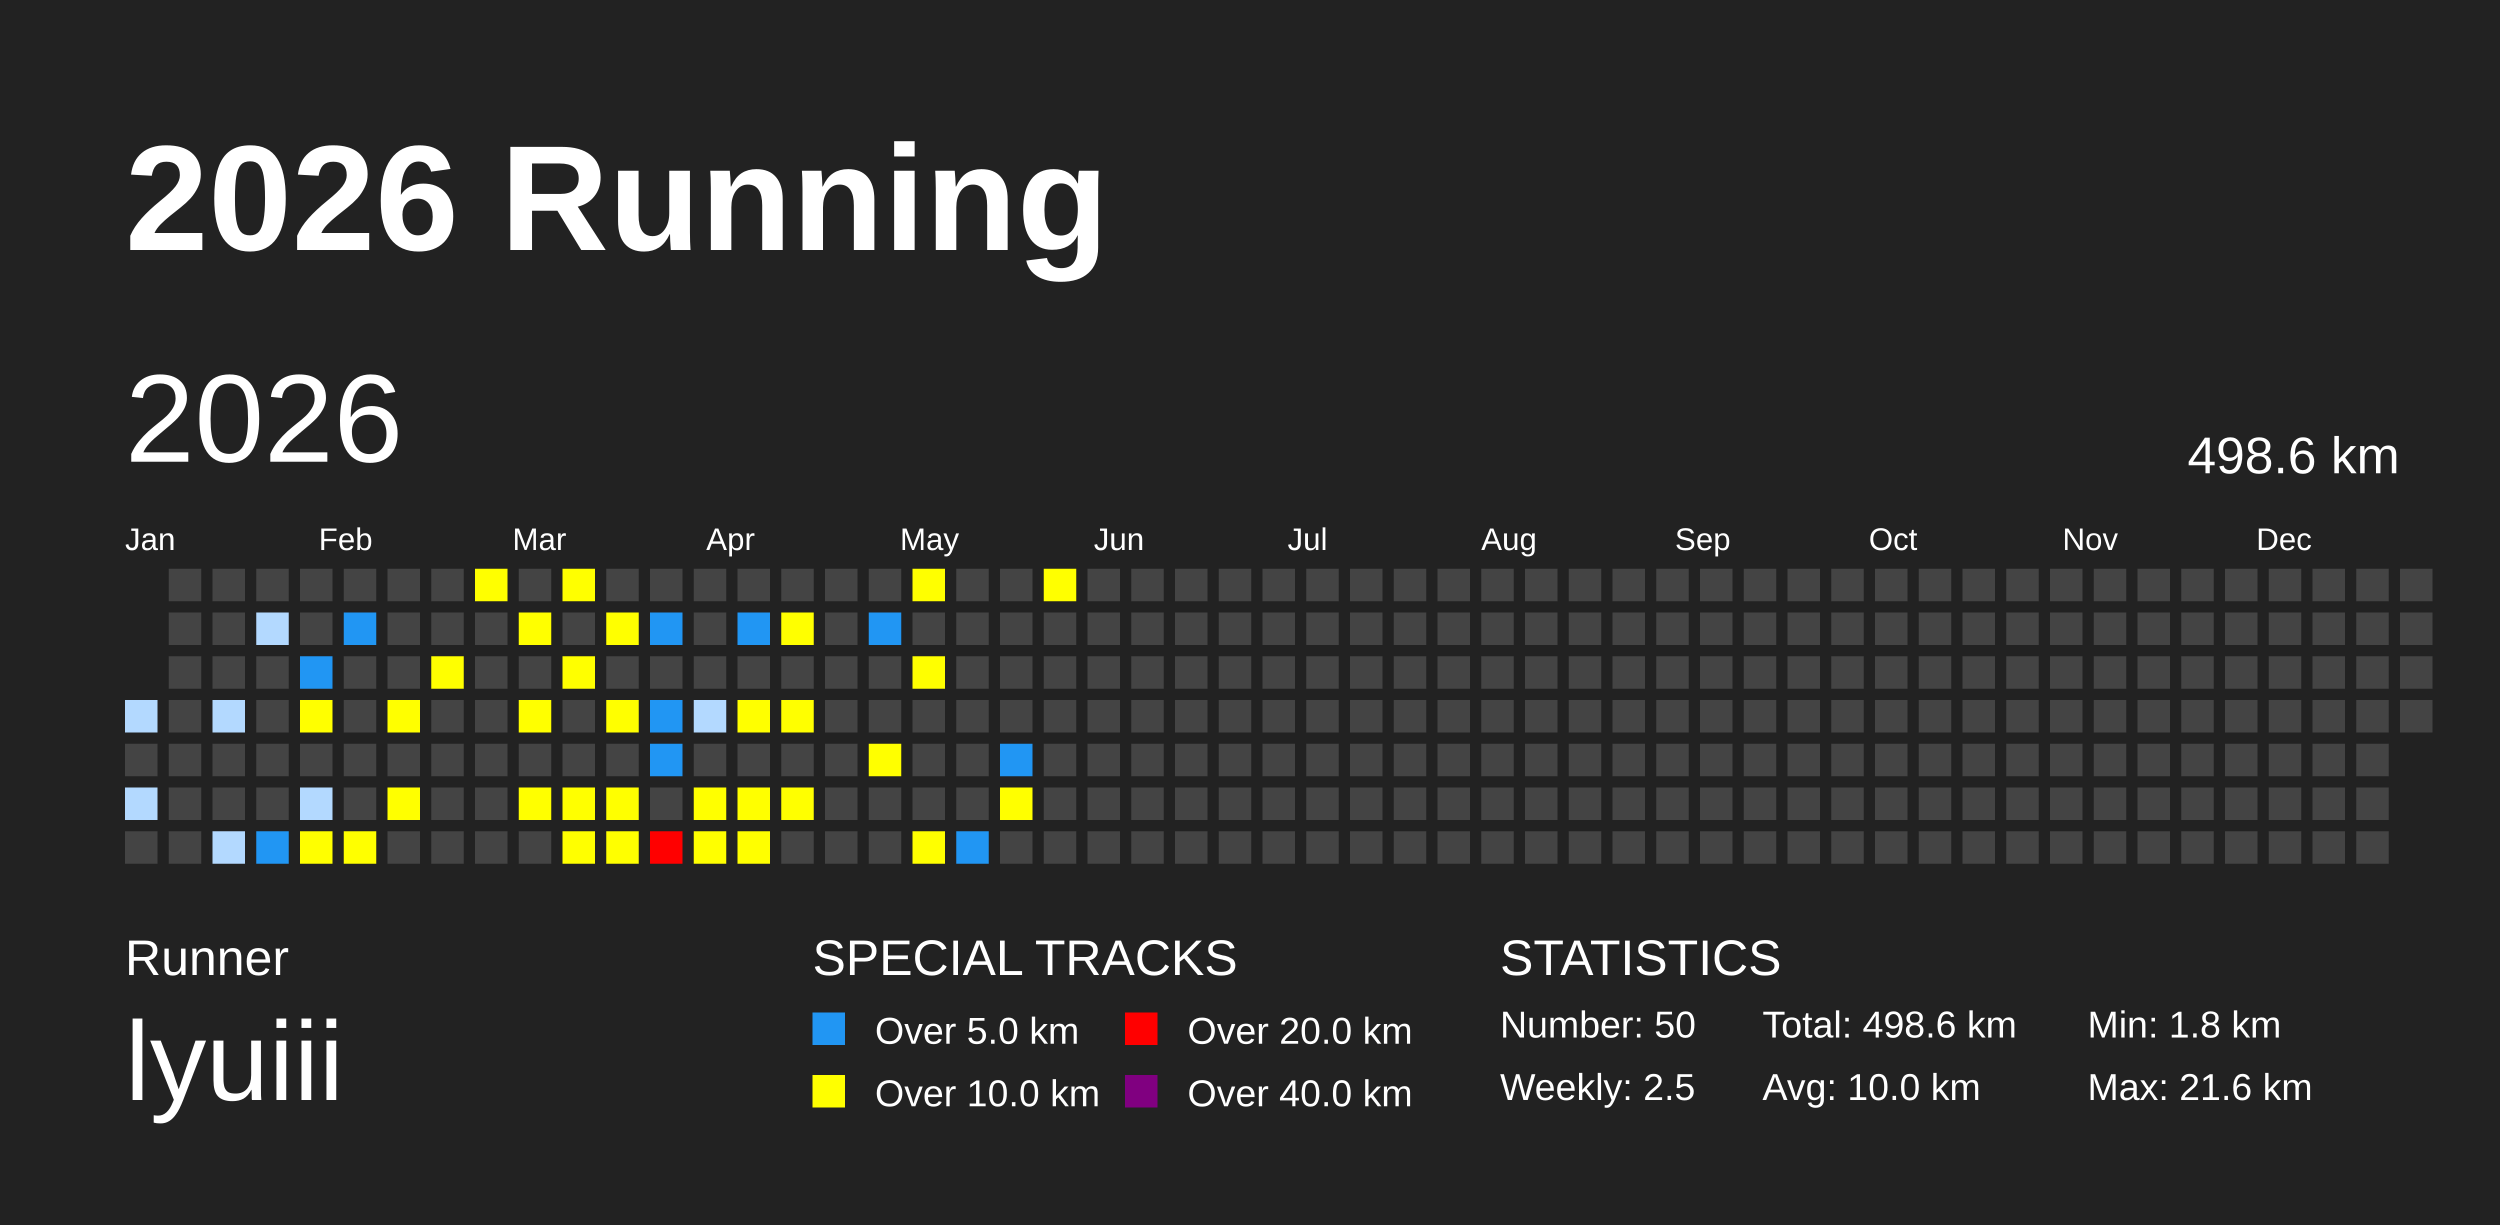
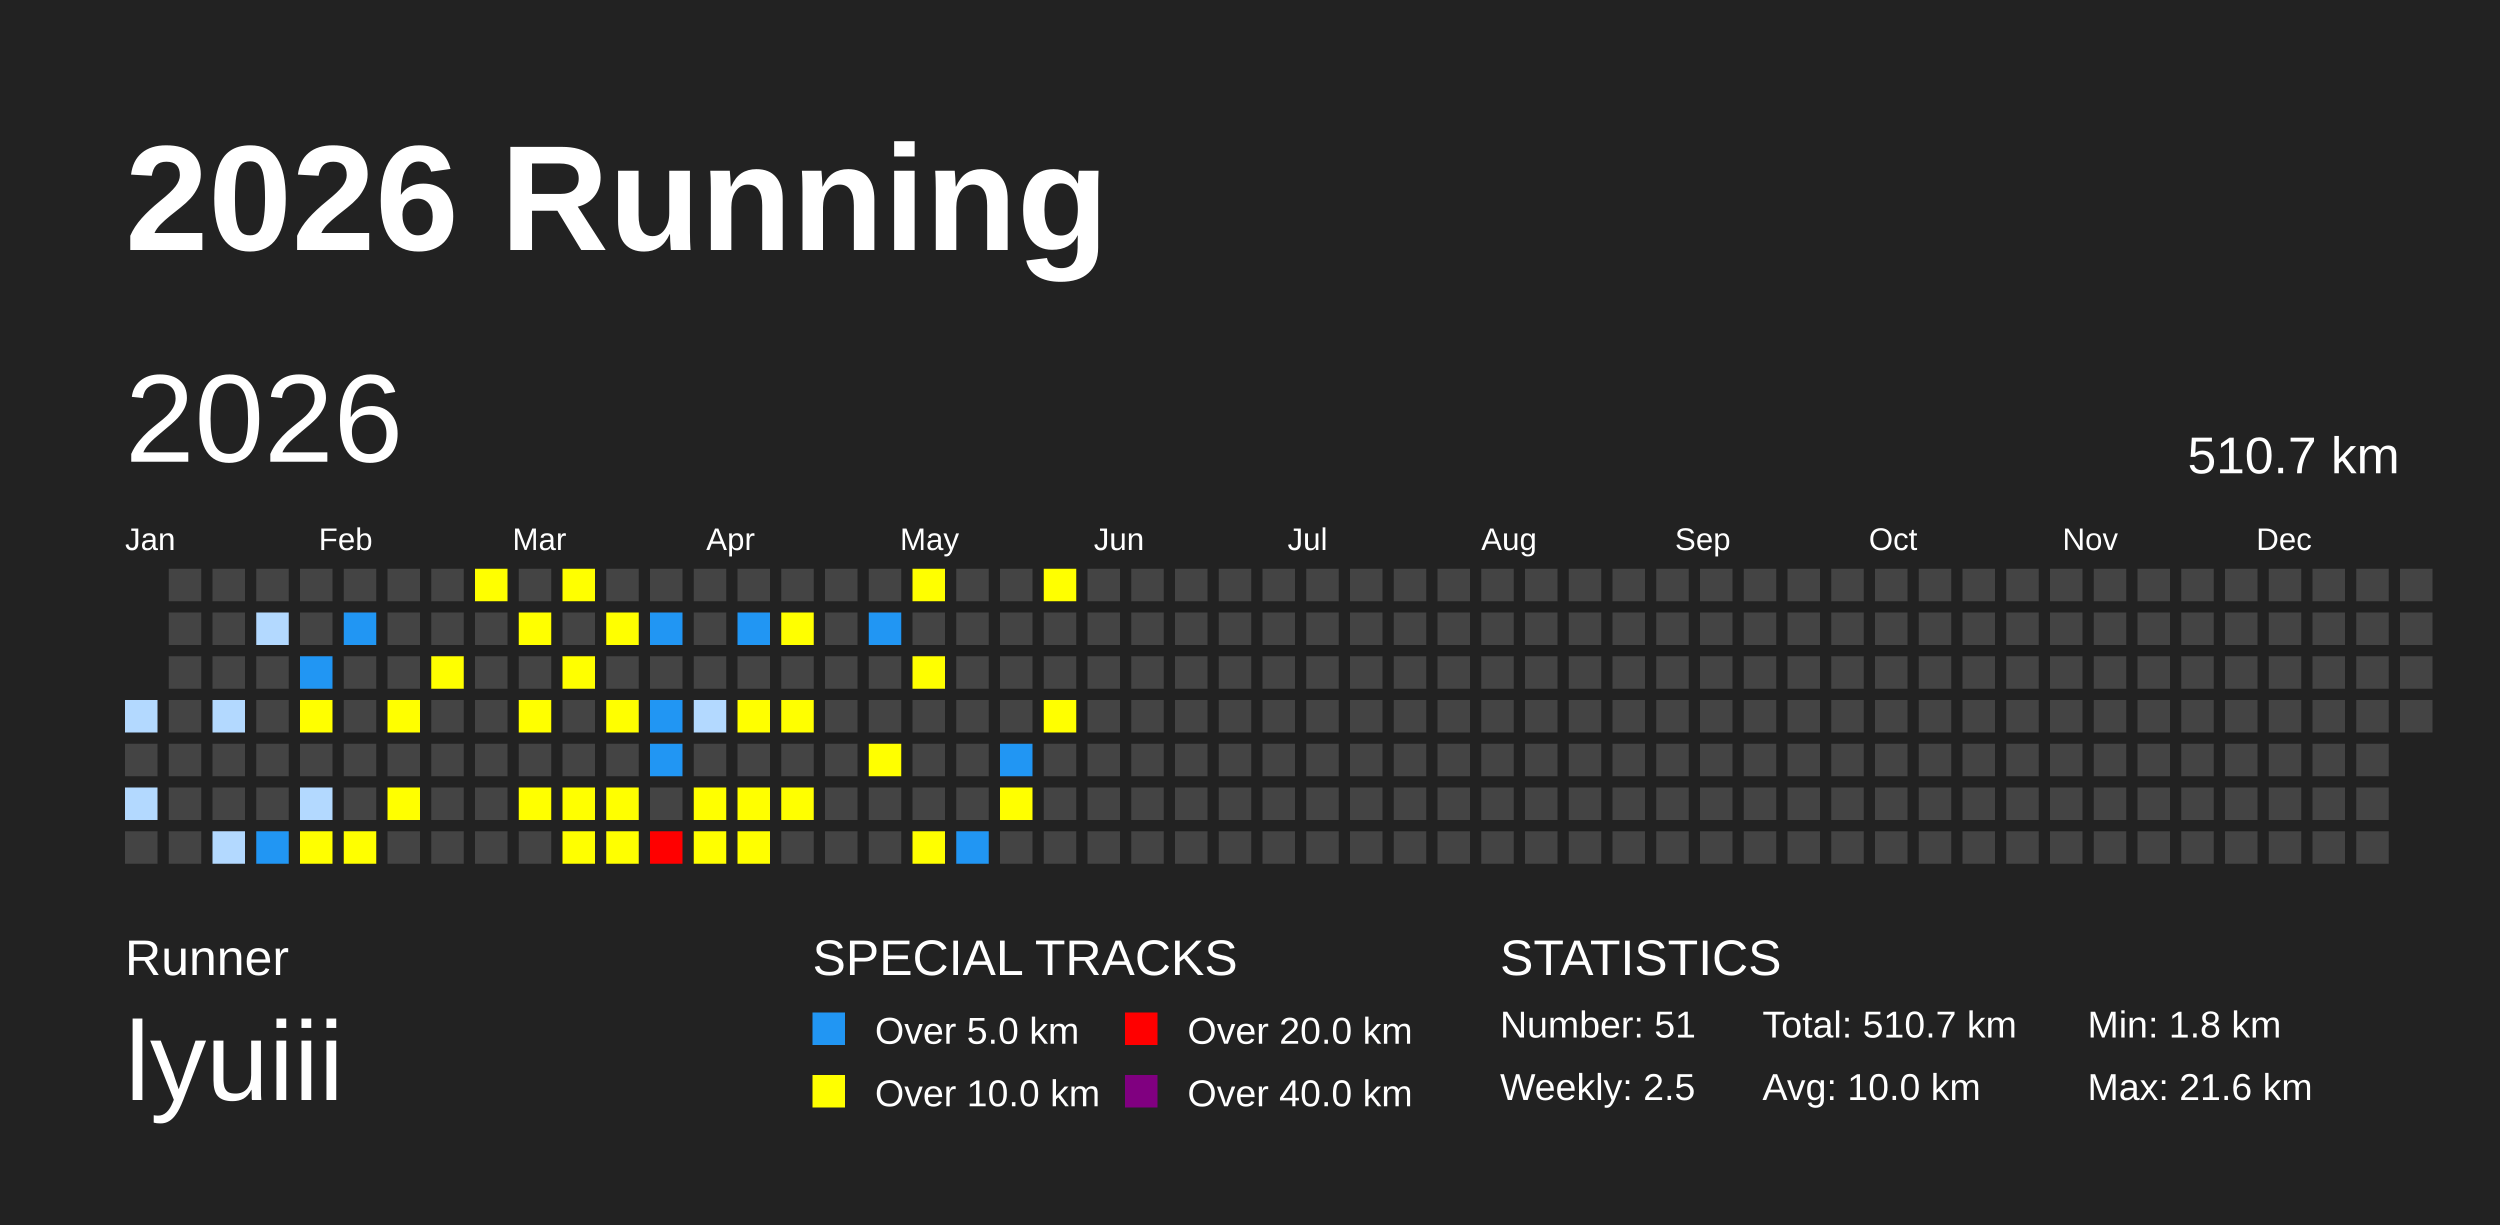
<svg xmlns="http://www.w3.org/2000/svg" baseProfile="full" height="98mm" version="1.1" viewBox="0,0,200,98" width="200mm">
  <defs />
  <rect fill="#222222" height="98" width="200" x="0" y="0" />
  <text fill="#FFFFFF" style="font-size:12px; font-family:Arial; font-weight:bold;" x="10" y="20">2026 Running</text>
  <text fill="#FFFFFF" style="font-size:4px; font-family:Arial" x="10" y="78">Runner</text>
  <text fill="#FFFFFF" style="font-size:9px; font-family:Arial" x="10" y="88">lyuiii</text>
  <text fill="#FFFFFF" style="font-size:4px; font-family:Arial" x="65" y="78">SPECIAL TRACKS</text>
  <rect fill="#2196F3" height="2.6" width="2.6" x="65" y="81" />
  <text fill="#FFFFFF" style="font-size:3px; font-family:Arial" x="70" y="83.5">Over 5.0 km</text>
  <rect fill="yellow" height="2.6" width="2.6" x="65" y="86" />
  <text fill="#FFFFFF" style="font-size:3px; font-family:Arial" x="70" y="88.5">Over 10.0 km</text>
  <rect fill="red" height="2.6" width="2.6" x="90" y="81" />
  <text fill="#FFFFFF" style="font-size:3px; font-family:Arial" x="95" y="83.5">Over 20.0 km</text>
  <rect fill="purple" height="2.6" width="2.6" x="90" y="86" />
  <text fill="#FFFFFF" style="font-size:3px; font-family:Arial" x="95" y="88.5">Over 40.0 km</text>
  <text fill="#FFFFFF" style="font-size:4px; font-family:Arial" x="120" y="78">STATISTICS</text>
-   <text fill="#FFFFFF" style="font-size:3px; font-family:Arial" x="120" y="83">Number: 50</text>
+   <text fill="#FFFFFF" style="font-size:3px; font-family:Arial" x="120" y="83">Number: 51</text>
  <text fill="#FFFFFF" style="font-size:3px; font-family:Arial" x="120" y="88">Weekly: 2.5</text>
-   <text fill="#FFFFFF" style="font-size:3px; font-family:Arial" x="141" y="83">Total: 498.6 km</text>
+   <text fill="#FFFFFF" style="font-size:3px; font-family:Arial" x="141" y="83">Total: 510.7 km</text>
  <text fill="#FFFFFF" style="font-size:3px; font-family:Arial" x="141" y="88">Avg: 10.0 km</text>
  <text fill="#FFFFFF" style="font-size:3px; font-family:Arial" x="167" y="83">Min: 1.8 km</text>
  <text fill="#FFFFFF" style="font-size:3px; font-family:Arial" x="167" y="88">Max: 21.6 km</text>
  <text dominant-baseline="hanging" fill="#FFFFFF" style="font-size:10.0px; font-family:Arial;" x="10" y="30">2026</text>
-   <text dominant-baseline="hanging" fill="#FFFFFF" style="font-size:4.125px; font-family:Arial;" x="175" y="35">498.6 km</text>
+   <text dominant-baseline="hanging" fill="#FFFFFF" style="font-size:4.125px; font-family:Arial;" x="175" y="35">510.7 km</text>
  <text fill="#FFFFFF" style="font-size:2.5px; font-family:Arial" x="10.0" y="44">Jan</text>
  <text fill="#FFFFFF" style="font-size:2.5px; font-family:Arial" x="25.5" y="44">Feb</text>
  <text fill="#FFFFFF" style="font-size:2.5px; font-family:Arial" x="41.0" y="44">Mar</text>
  <text fill="#FFFFFF" style="font-size:2.5px; font-family:Arial" x="56.5" y="44">Apr</text>
  <text fill="#FFFFFF" style="font-size:2.5px; font-family:Arial" x="72.0" y="44">May</text>
  <text fill="#FFFFFF" style="font-size:2.5px; font-family:Arial" x="87.5" y="44">Jun</text>
  <text fill="#FFFFFF" style="font-size:2.5px; font-family:Arial" x="103.0" y="44">Jul</text>
  <text fill="#FFFFFF" style="font-size:2.5px; font-family:Arial" x="118.5" y="44">Aug</text>
  <text fill="#FFFFFF" style="font-size:2.5px; font-family:Arial" x="134.0" y="44">Sep</text>
  <text fill="#FFFFFF" style="font-size:2.5px; font-family:Arial" x="149.5" y="44">Oct</text>
  <text fill="#FFFFFF" style="font-size:2.5px; font-family:Arial" x="165.0" y="44">Nov</text>
  <text fill="#FFFFFF" style="font-size:2.5px; font-family:Arial" x="180.5" y="44">Dec</text>
  <rect fill="#b3d9ff" height="2.6" width="2.6" x="10.0" y="56.0" />
  <rect fill="#444444" height="2.6" width="2.6" x="10.0" y="59.5" />
  <rect fill="#b3d9ff" height="2.6" width="2.6" x="10.0" y="63.0" />
  <rect fill="#444444" height="2.6" width="2.6" x="10.0" y="66.5" />
  <rect fill="#444444" height="2.6" width="2.6" x="13.5" y="45.5" />
  <rect fill="#444444" height="2.6" width="2.6" x="13.5" y="49.0" />
  <rect fill="#444444" height="2.6" width="2.6" x="13.5" y="52.5" />
  <rect fill="#444444" height="2.6" width="2.6" x="13.5" y="56.0" />
  <rect fill="#444444" height="2.6" width="2.6" x="13.5" y="59.5" />
  <rect fill="#444444" height="2.6" width="2.6" x="13.5" y="63.0" />
  <rect fill="#444444" height="2.6" width="2.6" x="13.5" y="66.5" />
  <rect fill="#444444" height="2.6" width="2.6" x="17.0" y="45.5" />
  <rect fill="#444444" height="2.6" width="2.6" x="17.0" y="49.0" />
  <rect fill="#444444" height="2.6" width="2.6" x="17.0" y="52.5" />
  <rect fill="#b3d9ff" height="2.6" width="2.6" x="17.0" y="56.0" />
  <rect fill="#444444" height="2.6" width="2.6" x="17.0" y="59.5" />
  <rect fill="#444444" height="2.6" width="2.6" x="17.0" y="63.0" />
  <rect fill="#b3d9ff" height="2.6" width="2.6" x="17.0" y="66.5" />
  <rect fill="#444444" height="2.6" width="2.6" x="20.5" y="45.5" />
  <rect fill="#b3d9ff" height="2.6" width="2.6" x="20.5" y="49.0" />
  <rect fill="#444444" height="2.6" width="2.6" x="20.5" y="52.5" />
  <rect fill="#444444" height="2.6" width="2.6" x="20.5" y="56.0" />
  <rect fill="#444444" height="2.6" width="2.6" x="20.5" y="59.5" />
  <rect fill="#444444" height="2.6" width="2.6" x="20.5" y="63.0" />
  <rect fill="#2196F3" height="2.6" width="2.6" x="20.5" y="66.5" />
  <rect fill="#444444" height="2.6" width="2.6" x="24.0" y="45.5" />
  <rect fill="#444444" height="2.6" width="2.6" x="24.0" y="49.0" />
  <rect fill="#2196F3" height="2.6" width="2.6" x="24.0" y="52.5" />
  <rect fill="yellow" height="2.6" width="2.6" x="24.0" y="56.0" />
  <rect fill="#444444" height="2.6" width="2.6" x="24.0" y="59.5" />
  <rect fill="#b3d9ff" height="2.6" width="2.6" x="24.0" y="63.0" />
  <rect fill="yellow" height="2.6" width="2.6" x="24.0" y="66.5" />
  <rect fill="#444444" height="2.6" width="2.6" x="27.5" y="45.5" />
  <rect fill="#2196F3" height="2.6" width="2.6" x="27.5" y="49.0" />
  <rect fill="#444444" height="2.6" width="2.6" x="27.5" y="52.5" />
  <rect fill="#444444" height="2.6" width="2.6" x="27.5" y="56.0" />
  <rect fill="#444444" height="2.6" width="2.6" x="27.5" y="59.5" />
  <rect fill="#444444" height="2.6" width="2.6" x="27.5" y="63.0" />
  <rect fill="yellow" height="2.6" width="2.6" x="27.5" y="66.5" />
  <rect fill="#444444" height="2.6" width="2.6" x="31.0" y="45.5" />
  <rect fill="#444444" height="2.6" width="2.6" x="31.0" y="49.0" />
  <rect fill="#444444" height="2.6" width="2.6" x="31.0" y="52.5" />
  <rect fill="yellow" height="2.6" width="2.6" x="31.0" y="56.0" />
  <rect fill="#444444" height="2.6" width="2.6" x="31.0" y="59.5" />
  <rect fill="yellow" height="2.6" width="2.6" x="31.0" y="63.0" />
  <rect fill="#444444" height="2.6" width="2.6" x="31.0" y="66.5" />
  <rect fill="#444444" height="2.6" width="2.6" x="34.5" y="45.5" />
  <rect fill="#444444" height="2.6" width="2.6" x="34.5" y="49.0" />
  <rect fill="yellow" height="2.6" width="2.6" x="34.5" y="52.5" />
  <rect fill="#444444" height="2.6" width="2.6" x="34.5" y="56.0" />
  <rect fill="#444444" height="2.6" width="2.6" x="34.5" y="59.5" />
  <rect fill="#444444" height="2.6" width="2.6" x="34.5" y="63.0" />
  <rect fill="#444444" height="2.6" width="2.6" x="34.5" y="66.5" />
  <rect fill="yellow" height="2.6" width="2.6" x="38.0" y="45.5" />
  <rect fill="#444444" height="2.6" width="2.6" x="38.0" y="49.0" />
  <rect fill="#444444" height="2.6" width="2.6" x="38.0" y="52.5" />
  <rect fill="#444444" height="2.6" width="2.6" x="38.0" y="56.0" />
  <rect fill="#444444" height="2.6" width="2.6" x="38.0" y="59.5" />
  <rect fill="#444444" height="2.6" width="2.6" x="38.0" y="63.0" />
  <rect fill="#444444" height="2.6" width="2.6" x="38.0" y="66.5" />
  <rect fill="#444444" height="2.6" width="2.6" x="41.5" y="45.5" />
  <rect fill="yellow" height="2.6" width="2.6" x="41.5" y="49.0" />
  <rect fill="#444444" height="2.6" width="2.6" x="41.5" y="52.5" />
  <rect fill="yellow" height="2.6" width="2.6" x="41.5" y="56.0" />
  <rect fill="#444444" height="2.6" width="2.6" x="41.5" y="59.5" />
  <rect fill="yellow" height="2.6" width="2.6" x="41.5" y="63.0" />
  <rect fill="#444444" height="2.6" width="2.6" x="41.5" y="66.5" />
  <rect fill="yellow" height="2.6" width="2.6" x="45.0" y="45.5" />
  <rect fill="#444444" height="2.6" width="2.6" x="45.0" y="49.0" />
  <rect fill="yellow" height="2.6" width="2.6" x="45.0" y="52.5" />
  <rect fill="#444444" height="2.6" width="2.6" x="45.0" y="56.0" />
  <rect fill="#444444" height="2.6" width="2.6" x="45.0" y="59.5" />
  <rect fill="yellow" height="2.6" width="2.6" x="45.0" y="63.0" />
  <rect fill="yellow" height="2.6" width="2.6" x="45.0" y="66.5" />
  <rect fill="#444444" height="2.6" width="2.6" x="48.5" y="45.5" />
  <rect fill="yellow" height="2.6" width="2.6" x="48.5" y="49.0" />
  <rect fill="#444444" height="2.6" width="2.6" x="48.5" y="52.5" />
  <rect fill="yellow" height="2.6" width="2.6" x="48.5" y="56.0" />
  <rect fill="#444444" height="2.6" width="2.6" x="48.5" y="59.5" />
  <rect fill="yellow" height="2.6" width="2.6" x="48.5" y="63.0" />
  <rect fill="yellow" height="2.6" width="2.6" x="48.5" y="66.5" />
  <rect fill="#444444" height="2.6" width="2.6" x="52.0" y="45.5" />
  <rect fill="#2196F3" height="2.6" width="2.6" x="52.0" y="49.0" />
  <rect fill="#444444" height="2.6" width="2.6" x="52.0" y="52.5" />
  <rect fill="#2196F3" height="2.6" width="2.6" x="52.0" y="56.0" />
  <rect fill="#2196F3" height="2.6" width="2.6" x="52.0" y="59.5" />
  <rect fill="#444444" height="2.6" width="2.6" x="52.0" y="63.0" />
  <rect fill="red" height="2.6" width="2.6" x="52.0" y="66.5" />
  <rect fill="#444444" height="2.6" width="2.6" x="55.5" y="45.5" />
  <rect fill="#444444" height="2.6" width="2.6" x="55.5" y="49.0" />
  <rect fill="#444444" height="2.6" width="2.6" x="55.5" y="52.5" />
  <rect fill="#b3d9ff" height="2.6" width="2.6" x="55.5" y="56.0" />
  <rect fill="#444444" height="2.6" width="2.6" x="55.5" y="59.5" />
  <rect fill="yellow" height="2.6" width="2.6" x="55.5" y="63.0" />
  <rect fill="yellow" height="2.6" width="2.6" x="55.5" y="66.5" />
  <rect fill="#444444" height="2.6" width="2.6" x="59.0" y="45.5" />
  <rect fill="#2196F3" height="2.6" width="2.6" x="59.0" y="49.0" />
  <rect fill="#444444" height="2.6" width="2.6" x="59.0" y="52.5" />
  <rect fill="yellow" height="2.6" width="2.6" x="59.0" y="56.0" />
  <rect fill="#444444" height="2.6" width="2.6" x="59.0" y="59.5" />
  <rect fill="yellow" height="2.6" width="2.6" x="59.0" y="63.0" />
  <rect fill="yellow" height="2.6" width="2.6" x="59.0" y="66.5" />
  <rect fill="#444444" height="2.6" width="2.6" x="62.5" y="45.5" />
  <rect fill="yellow" height="2.6" width="2.6" x="62.5" y="49.0" />
  <rect fill="#444444" height="2.6" width="2.6" x="62.5" y="52.5" />
  <rect fill="yellow" height="2.6" width="2.6" x="62.5" y="56.0" />
  <rect fill="#444444" height="2.6" width="2.6" x="62.5" y="59.5" />
  <rect fill="yellow" height="2.6" width="2.6" x="62.5" y="63.0" />
  <rect fill="#444444" height="2.6" width="2.6" x="62.5" y="66.5" />
  <rect fill="#444444" height="2.6" width="2.6" x="66.0" y="45.5" />
  <rect fill="#444444" height="2.6" width="2.6" x="66.0" y="49.0" />
  <rect fill="#444444" height="2.6" width="2.6" x="66.0" y="52.5" />
  <rect fill="#444444" height="2.6" width="2.6" x="66.0" y="56.0" />
  <rect fill="#444444" height="2.6" width="2.6" x="66.0" y="59.5" />
  <rect fill="#444444" height="2.6" width="2.6" x="66.0" y="63.0" />
  <rect fill="#444444" height="2.6" width="2.6" x="66.0" y="66.5" />
  <rect fill="#444444" height="2.6" width="2.6" x="69.5" y="45.5" />
  <rect fill="#2196F3" height="2.6" width="2.6" x="69.5" y="49.0" />
  <rect fill="#444444" height="2.6" width="2.6" x="69.5" y="52.5" />
  <rect fill="#444444" height="2.6" width="2.6" x="69.5" y="56.0" />
  <rect fill="yellow" height="2.6" width="2.6" x="69.5" y="59.5" />
  <rect fill="#444444" height="2.6" width="2.6" x="69.5" y="63.0" />
  <rect fill="#444444" height="2.6" width="2.6" x="69.5" y="66.5" />
  <rect fill="yellow" height="2.6" width="2.6" x="73.0" y="45.5" />
  <rect fill="#444444" height="2.6" width="2.6" x="73.0" y="49.0" />
  <rect fill="yellow" height="2.6" width="2.6" x="73.0" y="52.5" />
  <rect fill="#444444" height="2.6" width="2.6" x="73.0" y="56.0" />
  <rect fill="#444444" height="2.6" width="2.6" x="73.0" y="59.5" />
  <rect fill="#444444" height="2.6" width="2.6" x="73.0" y="63.0" />
  <rect fill="yellow" height="2.6" width="2.6" x="73.0" y="66.5" />
  <rect fill="#444444" height="2.6" width="2.6" x="76.5" y="45.5" />
  <rect fill="#444444" height="2.6" width="2.6" x="76.5" y="49.0" />
  <rect fill="#444444" height="2.6" width="2.6" x="76.5" y="52.5" />
  <rect fill="#444444" height="2.6" width="2.6" x="76.5" y="56.0" />
  <rect fill="#444444" height="2.6" width="2.6" x="76.5" y="59.5" />
  <rect fill="#444444" height="2.6" width="2.6" x="76.5" y="63.0" />
  <rect fill="#2196F3" height="2.6" width="2.6" x="76.5" y="66.5" />
  <rect fill="#444444" height="2.6" width="2.6" x="80.0" y="45.5" />
  <rect fill="#444444" height="2.6" width="2.6" x="80.0" y="49.0" />
  <rect fill="#444444" height="2.6" width="2.6" x="80.0" y="52.5" />
  <rect fill="#444444" height="2.6" width="2.6" x="80.0" y="56.0" />
  <rect fill="#2196F3" height="2.6" width="2.6" x="80.0" y="59.5" />
  <rect fill="yellow" height="2.6" width="2.6" x="80.0" y="63.0" />
  <rect fill="#444444" height="2.6" width="2.6" x="80.0" y="66.5" />
  <rect fill="yellow" height="2.6" width="2.6" x="83.5" y="45.5" />
  <rect fill="#444444" height="2.6" width="2.6" x="83.5" y="49.0" />
  <rect fill="#444444" height="2.6" width="2.6" x="83.5" y="52.5" />
-   <rect fill="#444444" height="2.6" width="2.6" x="83.5" y="56.0" />
+   <rect fill="yellow" height="2.6" width="2.6" x="83.5" y="56.0" />
  <rect fill="#444444" height="2.6" width="2.6" x="83.5" y="59.5" />
  <rect fill="#444444" height="2.6" width="2.6" x="83.5" y="63.0" />
  <rect fill="#444444" height="2.6" width="2.6" x="83.5" y="66.5" />
  <rect fill="#444444" height="2.6" width="2.6" x="87.0" y="45.5" />
  <rect fill="#444444" height="2.6" width="2.6" x="87.0" y="49.0" />
  <rect fill="#444444" height="2.6" width="2.6" x="87.0" y="52.5" />
  <rect fill="#444444" height="2.6" width="2.6" x="87.0" y="56.0" />
  <rect fill="#444444" height="2.6" width="2.6" x="87.0" y="59.5" />
  <rect fill="#444444" height="2.6" width="2.6" x="87.0" y="63.0" />
  <rect fill="#444444" height="2.6" width="2.6" x="87.0" y="66.5" />
  <rect fill="#444444" height="2.6" width="2.6" x="90.5" y="45.5" />
  <rect fill="#444444" height="2.6" width="2.6" x="90.5" y="49.0" />
  <rect fill="#444444" height="2.6" width="2.6" x="90.5" y="52.5" />
  <rect fill="#444444" height="2.6" width="2.6" x="90.5" y="56.0" />
  <rect fill="#444444" height="2.6" width="2.6" x="90.5" y="59.5" />
  <rect fill="#444444" height="2.6" width="2.6" x="90.5" y="63.0" />
  <rect fill="#444444" height="2.6" width="2.6" x="90.5" y="66.5" />
  <rect fill="#444444" height="2.6" width="2.6" x="94.0" y="45.5" />
  <rect fill="#444444" height="2.6" width="2.6" x="94.0" y="49.0" />
  <rect fill="#444444" height="2.6" width="2.6" x="94.0" y="52.5" />
  <rect fill="#444444" height="2.6" width="2.6" x="94.0" y="56.0" />
  <rect fill="#444444" height="2.6" width="2.6" x="94.0" y="59.5" />
  <rect fill="#444444" height="2.6" width="2.6" x="94.0" y="63.0" />
  <rect fill="#444444" height="2.6" width="2.6" x="94.0" y="66.5" />
  <rect fill="#444444" height="2.6" width="2.6" x="97.5" y="45.5" />
  <rect fill="#444444" height="2.6" width="2.6" x="97.5" y="49.0" />
  <rect fill="#444444" height="2.6" width="2.6" x="97.5" y="52.5" />
  <rect fill="#444444" height="2.6" width="2.6" x="97.5" y="56.0" />
  <rect fill="#444444" height="2.6" width="2.6" x="97.5" y="59.5" />
  <rect fill="#444444" height="2.6" width="2.6" x="97.5" y="63.0" />
  <rect fill="#444444" height="2.6" width="2.6" x="97.5" y="66.5" />
  <rect fill="#444444" height="2.6" width="2.6" x="101.0" y="45.5" />
  <rect fill="#444444" height="2.6" width="2.6" x="101.0" y="49.0" />
  <rect fill="#444444" height="2.6" width="2.6" x="101.0" y="52.5" />
  <rect fill="#444444" height="2.6" width="2.6" x="101.0" y="56.0" />
  <rect fill="#444444" height="2.6" width="2.6" x="101.0" y="59.5" />
  <rect fill="#444444" height="2.6" width="2.6" x="101.0" y="63.0" />
  <rect fill="#444444" height="2.6" width="2.6" x="101.0" y="66.5" />
  <rect fill="#444444" height="2.6" width="2.6" x="104.5" y="45.5" />
  <rect fill="#444444" height="2.6" width="2.6" x="104.5" y="49.0" />
  <rect fill="#444444" height="2.6" width="2.6" x="104.5" y="52.5" />
  <rect fill="#444444" height="2.6" width="2.6" x="104.5" y="56.0" />
  <rect fill="#444444" height="2.6" width="2.6" x="104.5" y="59.5" />
  <rect fill="#444444" height="2.6" width="2.6" x="104.5" y="63.0" />
  <rect fill="#444444" height="2.6" width="2.6" x="104.5" y="66.5" />
  <rect fill="#444444" height="2.6" width="2.6" x="108.0" y="45.5" />
  <rect fill="#444444" height="2.6" width="2.6" x="108.0" y="49.0" />
  <rect fill="#444444" height="2.6" width="2.6" x="108.0" y="52.5" />
  <rect fill="#444444" height="2.6" width="2.6" x="108.0" y="56.0" />
  <rect fill="#444444" height="2.6" width="2.6" x="108.0" y="59.5" />
  <rect fill="#444444" height="2.6" width="2.6" x="108.0" y="63.0" />
  <rect fill="#444444" height="2.6" width="2.6" x="108.0" y="66.5" />
  <rect fill="#444444" height="2.6" width="2.6" x="111.5" y="45.5" />
  <rect fill="#444444" height="2.6" width="2.6" x="111.5" y="49.0" />
  <rect fill="#444444" height="2.6" width="2.6" x="111.5" y="52.5" />
  <rect fill="#444444" height="2.6" width="2.6" x="111.5" y="56.0" />
  <rect fill="#444444" height="2.6" width="2.6" x="111.5" y="59.5" />
  <rect fill="#444444" height="2.6" width="2.6" x="111.5" y="63.0" />
  <rect fill="#444444" height="2.6" width="2.6" x="111.5" y="66.5" />
  <rect fill="#444444" height="2.6" width="2.6" x="115.0" y="45.5" />
  <rect fill="#444444" height="2.6" width="2.6" x="115.0" y="49.0" />
  <rect fill="#444444" height="2.6" width="2.6" x="115.0" y="52.5" />
  <rect fill="#444444" height="2.6" width="2.6" x="115.0" y="56.0" />
  <rect fill="#444444" height="2.6" width="2.6" x="115.0" y="59.5" />
  <rect fill="#444444" height="2.6" width="2.6" x="115.0" y="63.0" />
  <rect fill="#444444" height="2.6" width="2.6" x="115.0" y="66.5" />
  <rect fill="#444444" height="2.6" width="2.6" x="118.5" y="45.5" />
  <rect fill="#444444" height="2.6" width="2.6" x="118.5" y="49.0" />
  <rect fill="#444444" height="2.6" width="2.6" x="118.5" y="52.5" />
  <rect fill="#444444" height="2.6" width="2.6" x="118.5" y="56.0" />
  <rect fill="#444444" height="2.6" width="2.6" x="118.5" y="59.5" />
  <rect fill="#444444" height="2.6" width="2.6" x="118.5" y="63.0" />
  <rect fill="#444444" height="2.6" width="2.6" x="118.5" y="66.5" />
  <rect fill="#444444" height="2.6" width="2.6" x="122.0" y="45.5" />
  <rect fill="#444444" height="2.6" width="2.6" x="122.0" y="49.0" />
  <rect fill="#444444" height="2.6" width="2.6" x="122.0" y="52.5" />
  <rect fill="#444444" height="2.6" width="2.6" x="122.0" y="56.0" />
  <rect fill="#444444" height="2.6" width="2.6" x="122.0" y="59.5" />
  <rect fill="#444444" height="2.6" width="2.6" x="122.0" y="63.0" />
  <rect fill="#444444" height="2.6" width="2.6" x="122.0" y="66.5" />
  <rect fill="#444444" height="2.6" width="2.6" x="125.5" y="45.5" />
  <rect fill="#444444" height="2.6" width="2.6" x="125.5" y="49.0" />
  <rect fill="#444444" height="2.6" width="2.6" x="125.5" y="52.5" />
  <rect fill="#444444" height="2.6" width="2.6" x="125.5" y="56.0" />
  <rect fill="#444444" height="2.6" width="2.6" x="125.5" y="59.5" />
  <rect fill="#444444" height="2.6" width="2.6" x="125.5" y="63.0" />
  <rect fill="#444444" height="2.6" width="2.6" x="125.5" y="66.5" />
  <rect fill="#444444" height="2.6" width="2.6" x="129.0" y="45.5" />
  <rect fill="#444444" height="2.6" width="2.6" x="129.0" y="49.0" />
  <rect fill="#444444" height="2.6" width="2.6" x="129.0" y="52.5" />
  <rect fill="#444444" height="2.6" width="2.6" x="129.0" y="56.0" />
  <rect fill="#444444" height="2.6" width="2.6" x="129.0" y="59.5" />
  <rect fill="#444444" height="2.6" width="2.6" x="129.0" y="63.0" />
  <rect fill="#444444" height="2.6" width="2.6" x="129.0" y="66.5" />
  <rect fill="#444444" height="2.6" width="2.6" x="132.5" y="45.5" />
  <rect fill="#444444" height="2.6" width="2.6" x="132.5" y="49.0" />
  <rect fill="#444444" height="2.6" width="2.6" x="132.5" y="52.5" />
  <rect fill="#444444" height="2.6" width="2.6" x="132.5" y="56.0" />
  <rect fill="#444444" height="2.6" width="2.6" x="132.5" y="59.5" />
  <rect fill="#444444" height="2.6" width="2.6" x="132.5" y="63.0" />
  <rect fill="#444444" height="2.6" width="2.6" x="132.5" y="66.5" />
  <rect fill="#444444" height="2.6" width="2.6" x="136.0" y="45.5" />
  <rect fill="#444444" height="2.6" width="2.6" x="136.0" y="49.0" />
  <rect fill="#444444" height="2.6" width="2.6" x="136.0" y="52.5" />
  <rect fill="#444444" height="2.6" width="2.6" x="136.0" y="56.0" />
  <rect fill="#444444" height="2.6" width="2.6" x="136.0" y="59.5" />
  <rect fill="#444444" height="2.6" width="2.6" x="136.0" y="63.0" />
  <rect fill="#444444" height="2.6" width="2.6" x="136.0" y="66.5" />
  <rect fill="#444444" height="2.6" width="2.6" x="139.5" y="45.5" />
  <rect fill="#444444" height="2.6" width="2.6" x="139.5" y="49.0" />
  <rect fill="#444444" height="2.6" width="2.6" x="139.5" y="52.5" />
  <rect fill="#444444" height="2.6" width="2.6" x="139.5" y="56.0" />
  <rect fill="#444444" height="2.6" width="2.6" x="139.5" y="59.5" />
  <rect fill="#444444" height="2.6" width="2.6" x="139.5" y="63.0" />
  <rect fill="#444444" height="2.6" width="2.6" x="139.5" y="66.5" />
  <rect fill="#444444" height="2.6" width="2.6" x="143.0" y="45.5" />
  <rect fill="#444444" height="2.6" width="2.6" x="143.0" y="49.0" />
  <rect fill="#444444" height="2.6" width="2.6" x="143.0" y="52.5" />
  <rect fill="#444444" height="2.6" width="2.6" x="143.0" y="56.0" />
  <rect fill="#444444" height="2.6" width="2.6" x="143.0" y="59.5" />
  <rect fill="#444444" height="2.6" width="2.6" x="143.0" y="63.0" />
  <rect fill="#444444" height="2.6" width="2.6" x="143.0" y="66.5" />
  <rect fill="#444444" height="2.6" width="2.6" x="146.5" y="45.5" />
  <rect fill="#444444" height="2.6" width="2.6" x="146.5" y="49.0" />
  <rect fill="#444444" height="2.6" width="2.6" x="146.5" y="52.5" />
  <rect fill="#444444" height="2.6" width="2.6" x="146.5" y="56.0" />
  <rect fill="#444444" height="2.6" width="2.6" x="146.5" y="59.5" />
  <rect fill="#444444" height="2.6" width="2.6" x="146.5" y="63.0" />
  <rect fill="#444444" height="2.6" width="2.6" x="146.5" y="66.5" />
  <rect fill="#444444" height="2.6" width="2.6" x="150.0" y="45.5" />
  <rect fill="#444444" height="2.6" width="2.6" x="150.0" y="49.0" />
  <rect fill="#444444" height="2.6" width="2.6" x="150.0" y="52.5" />
  <rect fill="#444444" height="2.6" width="2.6" x="150.0" y="56.0" />
  <rect fill="#444444" height="2.6" width="2.6" x="150.0" y="59.5" />
  <rect fill="#444444" height="2.6" width="2.6" x="150.0" y="63.0" />
  <rect fill="#444444" height="2.6" width="2.6" x="150.0" y="66.5" />
  <rect fill="#444444" height="2.6" width="2.6" x="153.5" y="45.5" />
  <rect fill="#444444" height="2.6" width="2.6" x="153.5" y="49.0" />
  <rect fill="#444444" height="2.6" width="2.6" x="153.5" y="52.5" />
  <rect fill="#444444" height="2.6" width="2.6" x="153.5" y="56.0" />
  <rect fill="#444444" height="2.6" width="2.6" x="153.5" y="59.5" />
  <rect fill="#444444" height="2.6" width="2.6" x="153.5" y="63.0" />
  <rect fill="#444444" height="2.6" width="2.6" x="153.5" y="66.5" />
  <rect fill="#444444" height="2.6" width="2.6" x="157.0" y="45.5" />
  <rect fill="#444444" height="2.6" width="2.6" x="157.0" y="49.0" />
  <rect fill="#444444" height="2.6" width="2.6" x="157.0" y="52.5" />
  <rect fill="#444444" height="2.6" width="2.6" x="157.0" y="56.0" />
  <rect fill="#444444" height="2.6" width="2.6" x="157.0" y="59.5" />
  <rect fill="#444444" height="2.6" width="2.6" x="157.0" y="63.0" />
  <rect fill="#444444" height="2.6" width="2.6" x="157.0" y="66.5" />
  <rect fill="#444444" height="2.6" width="2.6" x="160.5" y="45.5" />
  <rect fill="#444444" height="2.6" width="2.6" x="160.5" y="49.0" />
  <rect fill="#444444" height="2.6" width="2.6" x="160.5" y="52.5" />
  <rect fill="#444444" height="2.6" width="2.6" x="160.5" y="56.0" />
  <rect fill="#444444" height="2.6" width="2.6" x="160.5" y="59.5" />
  <rect fill="#444444" height="2.6" width="2.6" x="160.5" y="63.0" />
  <rect fill="#444444" height="2.6" width="2.6" x="160.5" y="66.5" />
  <rect fill="#444444" height="2.6" width="2.6" x="164.0" y="45.5" />
  <rect fill="#444444" height="2.6" width="2.6" x="164.0" y="49.0" />
  <rect fill="#444444" height="2.6" width="2.6" x="164.0" y="52.5" />
  <rect fill="#444444" height="2.6" width="2.6" x="164.0" y="56.0" />
  <rect fill="#444444" height="2.6" width="2.6" x="164.0" y="59.5" />
  <rect fill="#444444" height="2.6" width="2.6" x="164.0" y="63.0" />
  <rect fill="#444444" height="2.6" width="2.6" x="164.0" y="66.5" />
  <rect fill="#444444" height="2.6" width="2.6" x="167.5" y="45.5" />
  <rect fill="#444444" height="2.6" width="2.6" x="167.5" y="49.0" />
  <rect fill="#444444" height="2.6" width="2.6" x="167.5" y="52.5" />
  <rect fill="#444444" height="2.6" width="2.6" x="167.5" y="56.0" />
  <rect fill="#444444" height="2.6" width="2.6" x="167.5" y="59.5" />
  <rect fill="#444444" height="2.6" width="2.6" x="167.5" y="63.0" />
  <rect fill="#444444" height="2.6" width="2.6" x="167.5" y="66.5" />
  <rect fill="#444444" height="2.6" width="2.6" x="171.0" y="45.5" />
  <rect fill="#444444" height="2.6" width="2.6" x="171.0" y="49.0" />
  <rect fill="#444444" height="2.6" width="2.6" x="171.0" y="52.5" />
  <rect fill="#444444" height="2.6" width="2.6" x="171.0" y="56.0" />
  <rect fill="#444444" height="2.6" width="2.6" x="171.0" y="59.5" />
  <rect fill="#444444" height="2.6" width="2.6" x="171.0" y="63.0" />
  <rect fill="#444444" height="2.6" width="2.6" x="171.0" y="66.5" />
  <rect fill="#444444" height="2.6" width="2.6" x="174.5" y="45.5" />
  <rect fill="#444444" height="2.6" width="2.6" x="174.5" y="49.0" />
  <rect fill="#444444" height="2.6" width="2.6" x="174.5" y="52.5" />
  <rect fill="#444444" height="2.6" width="2.6" x="174.5" y="56.0" />
  <rect fill="#444444" height="2.6" width="2.6" x="174.5" y="59.5" />
  <rect fill="#444444" height="2.6" width="2.6" x="174.5" y="63.0" />
  <rect fill="#444444" height="2.6" width="2.6" x="174.5" y="66.5" />
  <rect fill="#444444" height="2.6" width="2.6" x="178.0" y="45.5" />
  <rect fill="#444444" height="2.6" width="2.6" x="178.0" y="49.0" />
  <rect fill="#444444" height="2.6" width="2.6" x="178.0" y="52.5" />
  <rect fill="#444444" height="2.6" width="2.6" x="178.0" y="56.0" />
  <rect fill="#444444" height="2.6" width="2.6" x="178.0" y="59.5" />
  <rect fill="#444444" height="2.6" width="2.6" x="178.0" y="63.0" />
  <rect fill="#444444" height="2.6" width="2.6" x="178.0" y="66.5" />
  <rect fill="#444444" height="2.6" width="2.6" x="181.5" y="45.5" />
  <rect fill="#444444" height="2.6" width="2.6" x="181.5" y="49.0" />
  <rect fill="#444444" height="2.6" width="2.6" x="181.5" y="52.5" />
  <rect fill="#444444" height="2.6" width="2.6" x="181.5" y="56.0" />
  <rect fill="#444444" height="2.6" width="2.6" x="181.5" y="59.5" />
  <rect fill="#444444" height="2.6" width="2.6" x="181.5" y="63.0" />
  <rect fill="#444444" height="2.6" width="2.6" x="181.5" y="66.5" />
  <rect fill="#444444" height="2.6" width="2.6" x="185.0" y="45.5" />
  <rect fill="#444444" height="2.6" width="2.6" x="185.0" y="49.0" />
  <rect fill="#444444" height="2.6" width="2.6" x="185.0" y="52.5" />
  <rect fill="#444444" height="2.6" width="2.6" x="185.0" y="56.0" />
  <rect fill="#444444" height="2.6" width="2.6" x="185.0" y="59.5" />
  <rect fill="#444444" height="2.6" width="2.6" x="185.0" y="63.0" />
  <rect fill="#444444" height="2.6" width="2.6" x="185.0" y="66.5" />
  <rect fill="#444444" height="2.6" width="2.6" x="188.5" y="45.5" />
  <rect fill="#444444" height="2.6" width="2.6" x="188.5" y="49.0" />
  <rect fill="#444444" height="2.6" width="2.6" x="188.5" y="52.5" />
  <rect fill="#444444" height="2.6" width="2.6" x="188.5" y="56.0" />
  <rect fill="#444444" height="2.6" width="2.6" x="188.5" y="59.5" />
  <rect fill="#444444" height="2.6" width="2.6" x="188.5" y="63.0" />
  <rect fill="#444444" height="2.6" width="2.6" x="188.5" y="66.5" />
  <rect fill="#444444" height="2.6" width="2.6" x="192.0" y="45.5" />
  <rect fill="#444444" height="2.6" width="2.6" x="192.0" y="49.0" />
  <rect fill="#444444" height="2.6" width="2.6" x="192.0" y="52.5" />
  <rect fill="#444444" height="2.6" width="2.6" x="192.0" y="56.0" />
</svg>
